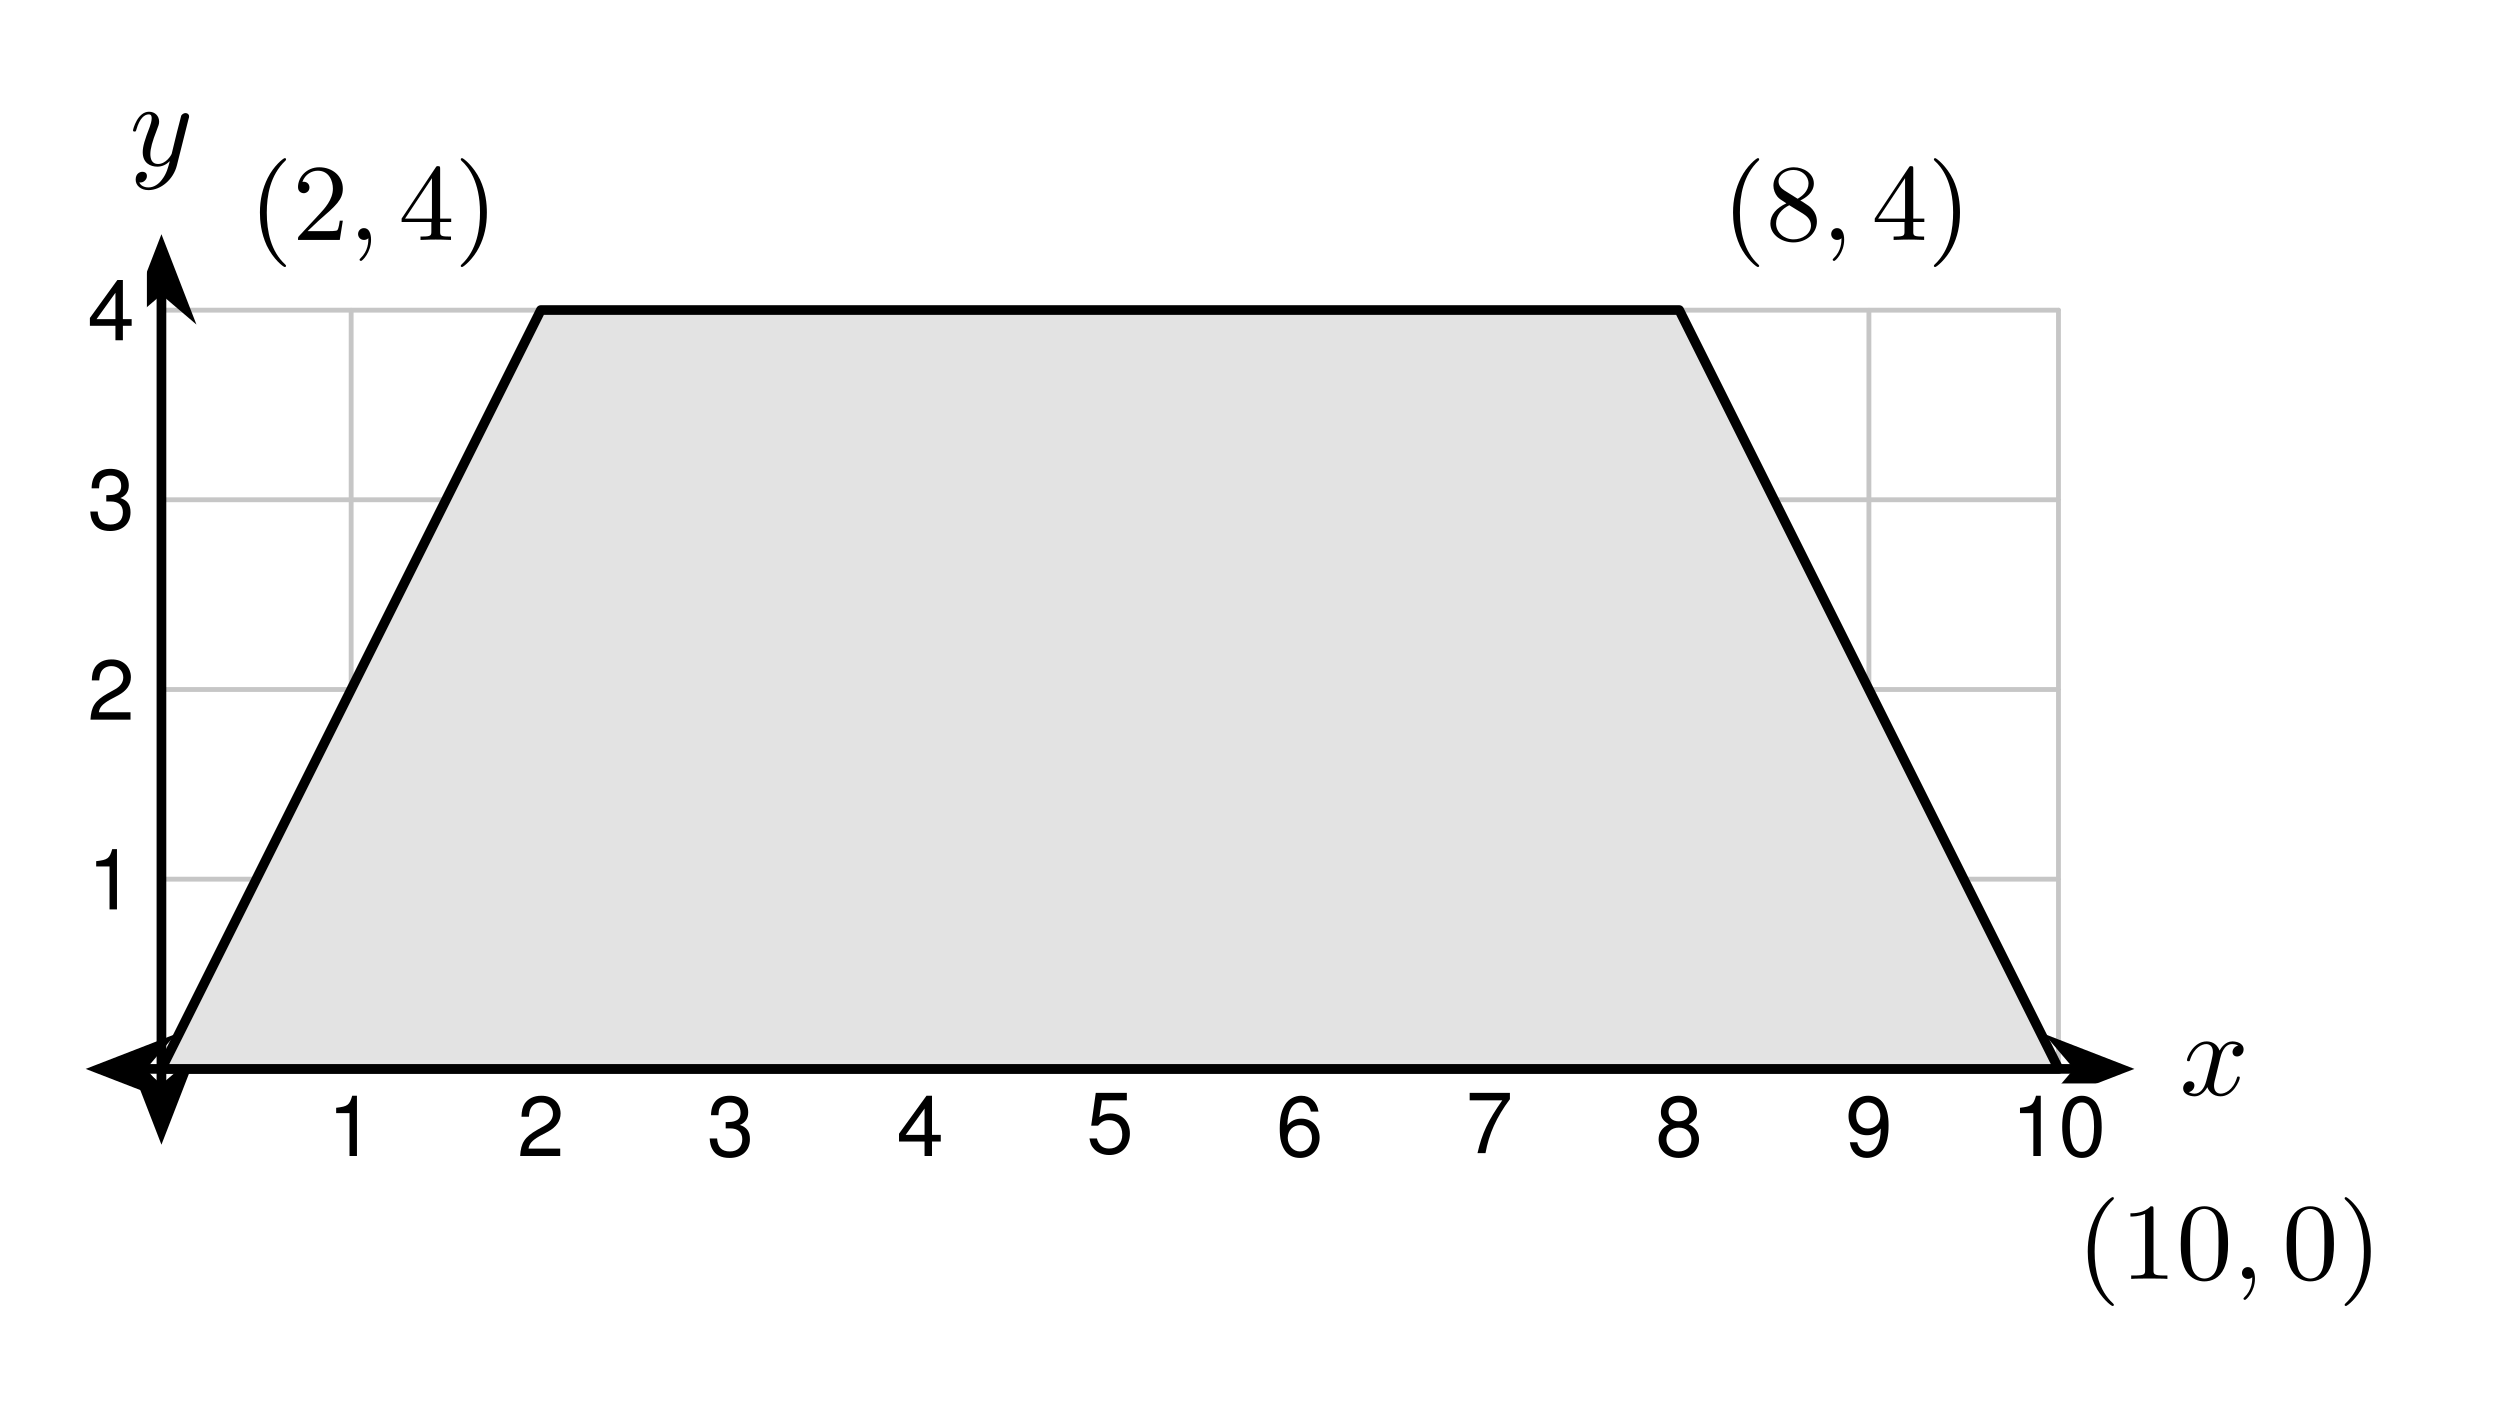
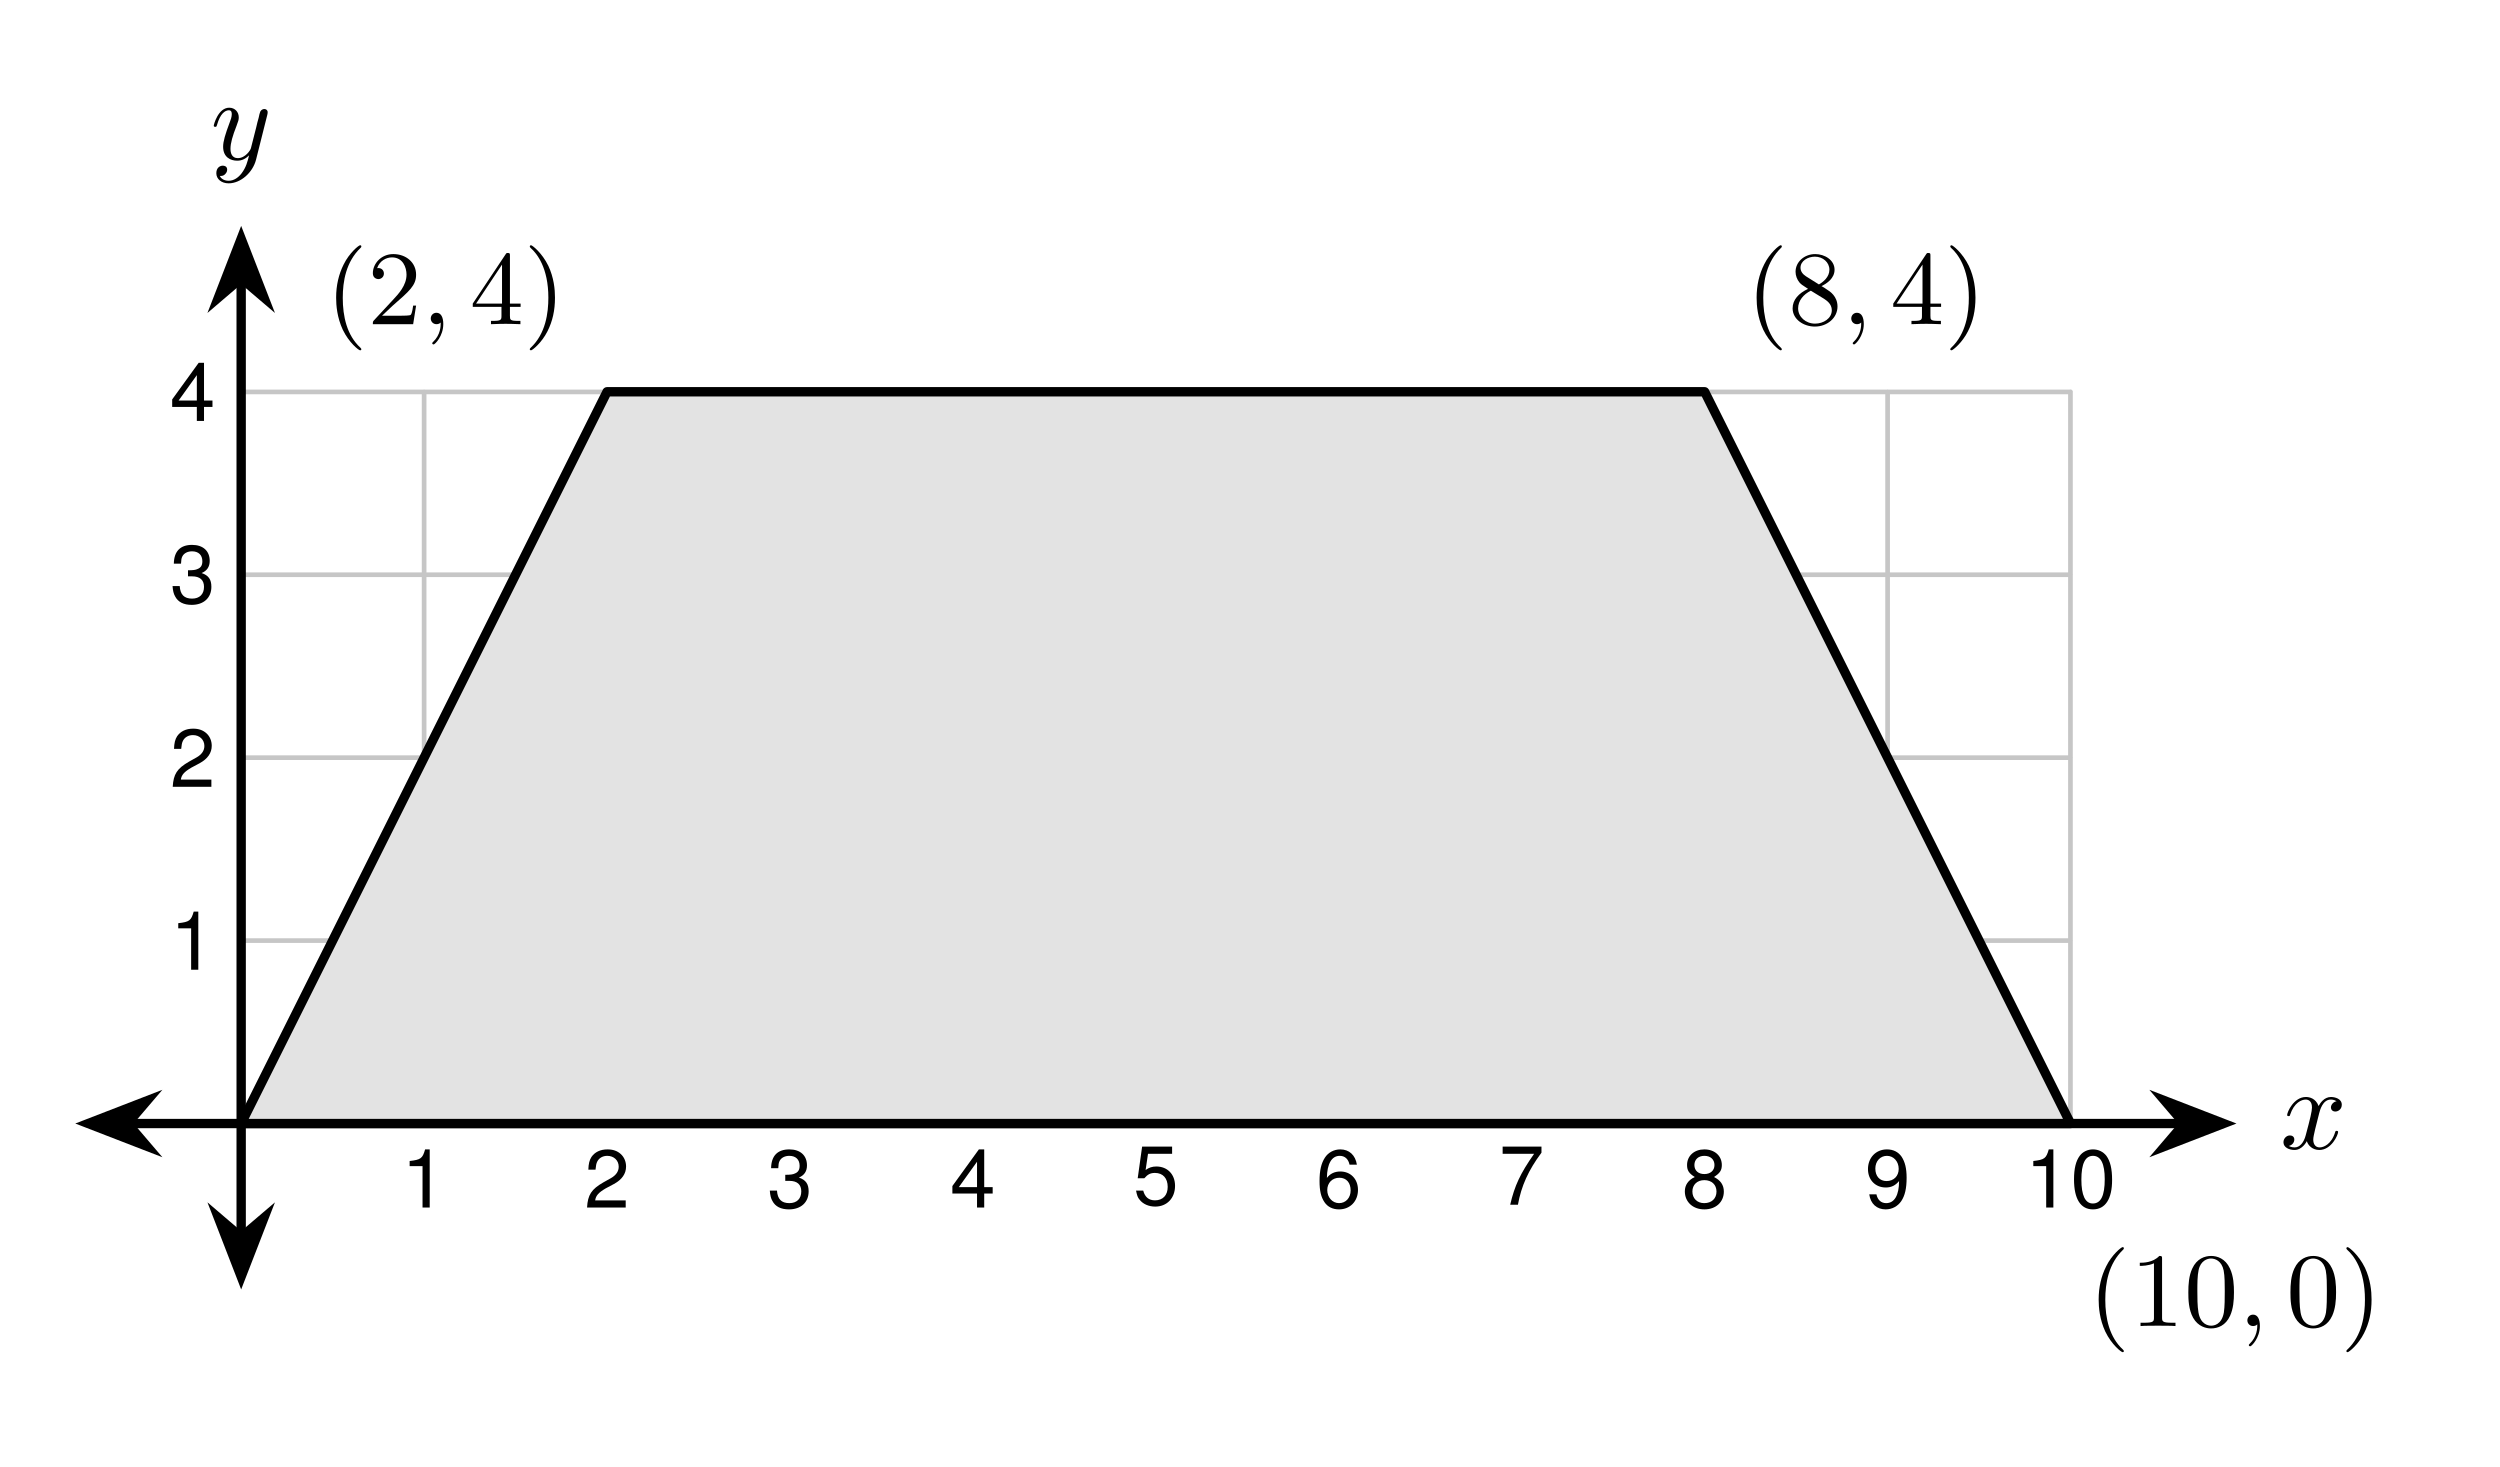
- <svg xmlns="http://www.w3.org/2000/svg" xmlns:xlink="http://www.w3.org/1999/xlink" width="204.822" height="116.642" viewBox="0 0 204.822 116.642">
+ <svg xmlns="http://www.w3.org/2000/svg" xmlns:xlink="http://www.w3.org/1999/xlink" width="212.302" height="124.553" viewBox="0 0 212.302 124.553">
  <defs>
    <g>
      <g id="glyph-0-0">
-         <path d="M 3.312 -3 C 3.375 -3.266 3.609 -4.172 4.297 -4.172 C 4.359 -4.172 4.594 -4.172 4.797 -4.047 C 4.516 -4 4.328 -3.75 4.328 -3.516 C 4.328 -3.344 4.438 -3.156 4.703 -3.156 C 4.922 -3.156 5.234 -3.344 5.234 -3.734 C 5.234 -4.25 4.656 -4.391 4.312 -4.391 C 3.734 -4.391 3.391 -3.859 3.266 -3.641 C 3.016 -4.297 2.484 -4.391 2.203 -4.391 C 1.156 -4.391 0.594 -3.109 0.594 -2.859 C 0.594 -2.766 0.703 -2.766 0.719 -2.766 C 0.797 -2.766 0.828 -2.781 0.844 -2.875 C 1.188 -3.922 1.844 -4.172 2.172 -4.172 C 2.359 -4.172 2.719 -4.078 2.719 -3.516 C 2.719 -3.203 2.547 -2.531 2.172 -1.141 C 2.016 -0.531 1.672 -0.109 1.234 -0.109 C 1.172 -0.109 0.938 -0.109 0.734 -0.234 C 0.984 -0.281 1.203 -0.5 1.203 -0.781 C 1.203 -1.047 0.984 -1.125 0.828 -1.125 C 0.531 -1.125 0.281 -0.859 0.281 -0.547 C 0.281 -0.094 0.781 0.109 1.219 0.109 C 1.875 0.109 2.234 -0.594 2.266 -0.641 C 2.391 -0.281 2.75 0.109 3.344 0.109 C 4.359 0.109 4.922 -1.172 4.922 -1.422 C 4.922 -1.516 4.844 -1.516 4.812 -1.516 C 4.719 -1.516 4.703 -1.484 4.688 -1.406 C 4.359 -0.344 3.672 -0.109 3.359 -0.109 C 2.969 -0.109 2.812 -0.422 2.812 -0.766 C 2.812 -0.984 2.875 -1.203 2.984 -1.641 Z M 3.312 -3 " />
+         <path d="M 3.312 -3 C 3.375 -3.25 3.609 -4.172 4.297 -4.172 C 4.344 -4.172 4.578 -4.172 4.797 -4.031 C 4.516 -3.984 4.312 -3.734 4.312 -3.5 C 4.312 -3.344 4.422 -3.156 4.688 -3.156 C 4.906 -3.156 5.234 -3.328 5.234 -3.734 C 5.234 -4.25 4.641 -4.391 4.312 -4.391 C 3.734 -4.391 3.391 -3.859 3.266 -3.625 C 3.016 -4.281 2.484 -4.391 2.188 -4.391 C 1.156 -4.391 0.594 -3.109 0.594 -2.859 C 0.594 -2.766 0.688 -2.766 0.719 -2.766 C 0.797 -2.766 0.828 -2.781 0.844 -2.875 C 1.188 -3.922 1.828 -4.172 2.172 -4.172 C 2.359 -4.172 2.703 -4.078 2.703 -3.5 C 2.703 -3.188 2.547 -2.531 2.172 -1.141 C 2.016 -0.531 1.672 -0.109 1.234 -0.109 C 1.172 -0.109 0.938 -0.109 0.734 -0.234 C 0.984 -0.281 1.203 -0.5 1.203 -0.781 C 1.203 -1.047 0.984 -1.125 0.828 -1.125 C 0.531 -1.125 0.281 -0.859 0.281 -0.547 C 0.281 -0.094 0.781 0.109 1.219 0.109 C 1.875 0.109 2.234 -0.578 2.266 -0.641 C 2.375 -0.281 2.734 0.109 3.328 0.109 C 4.359 0.109 4.922 -1.172 4.922 -1.422 C 4.922 -1.516 4.828 -1.516 4.797 -1.516 C 4.719 -1.516 4.688 -1.484 4.672 -1.406 C 4.344 -0.344 3.672 -0.109 3.359 -0.109 C 2.969 -0.109 2.812 -0.422 2.812 -0.766 C 2.812 -0.984 2.875 -1.203 2.969 -1.641 Z M 3.312 -3 " />
      </g>
      <g id="glyph-0-1">
-         <path d="M 4.828 -3.781 C 4.875 -3.922 4.875 -3.938 4.875 -4.016 C 4.875 -4.188 4.734 -4.281 4.578 -4.281 C 4.484 -4.281 4.328 -4.219 4.234 -4.078 C 4.219 -4.031 4.141 -3.719 4.094 -3.531 C 4.031 -3.281 3.953 -3.016 3.891 -2.75 L 3.453 -0.953 C 3.406 -0.812 2.984 -0.109 2.328 -0.109 C 1.812 -0.109 1.703 -0.547 1.703 -0.922 C 1.703 -1.375 1.875 -1.984 2.219 -2.859 C 2.375 -3.266 2.422 -3.375 2.422 -3.578 C 2.422 -4.031 2.094 -4.391 1.594 -4.391 C 0.656 -4.391 0.281 -2.953 0.281 -2.859 C 0.281 -2.766 0.391 -2.766 0.406 -2.766 C 0.5 -2.766 0.516 -2.781 0.562 -2.938 C 0.828 -3.875 1.234 -4.172 1.562 -4.172 C 1.656 -4.172 1.812 -4.172 1.812 -3.859 C 1.812 -3.609 1.719 -3.344 1.656 -3.156 C 1.25 -2.109 1.078 -1.547 1.078 -1.078 C 1.078 -0.188 1.703 0.109 2.281 0.109 C 2.672 0.109 3.016 -0.062 3.297 -0.344 C 3.156 0.172 3.047 0.672 2.641 1.188 C 2.391 1.531 2 1.812 1.547 1.812 C 1.406 1.812 0.969 1.781 0.797 1.406 C 0.953 1.406 1.078 1.406 1.219 1.281 C 1.328 1.188 1.422 1.062 1.422 0.875 C 1.422 0.562 1.156 0.531 1.047 0.531 C 0.828 0.531 0.5 0.688 0.5 1.172 C 0.5 1.672 0.938 2.031 1.547 2.031 C 2.578 2.031 3.594 1.141 3.875 0.016 Z M 4.828 -3.781 " />
+         <path d="M 4.828 -3.781 C 4.859 -3.922 4.859 -3.938 4.859 -4.016 C 4.859 -4.188 4.719 -4.281 4.578 -4.281 C 4.469 -4.281 4.312 -4.219 4.234 -4.062 C 4.203 -4.016 4.125 -3.703 4.094 -3.531 C 4.016 -3.281 3.953 -3 3.891 -2.734 L 3.438 -0.953 C 3.406 -0.797 2.969 -0.109 2.328 -0.109 C 1.812 -0.109 1.703 -0.547 1.703 -0.906 C 1.703 -1.375 1.875 -1.984 2.219 -2.859 C 2.375 -3.266 2.406 -3.375 2.406 -3.578 C 2.406 -4.016 2.094 -4.391 1.594 -4.391 C 0.656 -4.391 0.281 -2.953 0.281 -2.859 C 0.281 -2.766 0.391 -2.766 0.406 -2.766 C 0.5 -2.766 0.516 -2.781 0.562 -2.938 C 0.828 -3.875 1.234 -4.172 1.562 -4.172 C 1.641 -4.172 1.812 -4.172 1.812 -3.844 C 1.812 -3.609 1.719 -3.344 1.641 -3.156 C 1.25 -2.109 1.078 -1.531 1.078 -1.078 C 1.078 -0.188 1.703 0.109 2.281 0.109 C 2.672 0.109 3 -0.062 3.281 -0.344 C 3.156 0.172 3.031 0.672 2.641 1.188 C 2.375 1.531 2 1.812 1.547 1.812 C 1.406 1.812 0.969 1.781 0.797 1.406 C 0.953 1.406 1.078 1.406 1.219 1.281 C 1.312 1.188 1.422 1.062 1.422 0.875 C 1.422 0.562 1.156 0.531 1.047 0.531 C 0.828 0.531 0.5 0.688 0.5 1.172 C 0.5 1.672 0.938 2.031 1.547 2.031 C 2.562 2.031 3.594 1.125 3.875 0.016 Z M 4.828 -3.781 " />
      </g>
      <g id="glyph-1-0">
        <path d="M 1.797 -3.516 L 1.797 0 L 2.406 0 L 2.406 -4.938 L 2.016 -4.938 C 1.797 -4.172 1.656 -4.062 0.703 -3.953 L 0.703 -3.516 Z M 1.797 -3.516 " />
      </g>
      <g id="glyph-1-1">
        <path d="M 3.516 -0.609 L 0.922 -0.609 C 0.984 -1.016 1.203 -1.266 1.812 -1.625 L 2.516 -2 C 3.203 -2.375 3.547 -2.875 3.547 -3.484 C 3.547 -3.891 3.391 -4.281 3.094 -4.547 C 2.797 -4.812 2.438 -4.938 1.969 -4.938 C 1.344 -4.938 0.891 -4.703 0.609 -4.297 C 0.438 -4.031 0.359 -3.719 0.344 -3.219 L 0.953 -3.219 C 0.984 -3.547 1.016 -3.75 1.109 -3.922 C 1.266 -4.219 1.578 -4.391 1.953 -4.391 C 2.516 -4.391 2.922 -4 2.922 -3.469 C 2.922 -3.078 2.703 -2.75 2.266 -2.5 L 1.625 -2.141 C 0.594 -1.547 0.297 -1.078 0.234 0 L 3.516 0 Z M 3.516 -0.609 " />
      </g>
      <g id="glyph-1-2">
        <path d="M 1.531 -2.266 L 1.875 -2.266 C 2.547 -2.266 2.891 -1.953 2.891 -1.375 C 2.891 -0.75 2.516 -0.375 1.875 -0.375 C 1.203 -0.375 0.875 -0.719 0.828 -1.438 L 0.219 -1.438 C 0.25 -1.031 0.312 -0.781 0.438 -0.562 C 0.688 -0.078 1.172 0.156 1.844 0.156 C 2.859 0.156 3.516 -0.438 3.516 -1.375 C 3.516 -2 3.281 -2.344 2.688 -2.547 C 3.141 -2.734 3.375 -3.078 3.375 -3.578 C 3.375 -4.422 2.812 -4.938 1.875 -4.938 C 0.875 -4.938 0.344 -4.391 0.328 -3.344 L 0.938 -3.344 C 0.953 -3.641 0.969 -3.797 1.047 -3.953 C 1.188 -4.234 1.5 -4.391 1.875 -4.391 C 2.422 -4.391 2.75 -4.078 2.75 -3.547 C 2.75 -3.203 2.625 -3 2.344 -2.891 C 2.188 -2.812 1.969 -2.781 1.531 -2.781 Z M 1.531 -2.266 " />
      </g>
      <g id="glyph-1-3">
        <path d="M 2.281 -1.188 L 2.281 0 L 2.891 0 L 2.891 -1.188 L 3.609 -1.188 L 3.609 -1.734 L 2.891 -1.734 L 2.891 -4.938 L 2.438 -4.938 L 0.188 -1.828 L 0.188 -1.188 Z M 2.281 -1.734 L 0.734 -1.734 L 2.281 -3.891 Z M 2.281 -1.734 " />
      </g>
      <g id="glyph-1-4">
        <path d="M 3.312 -4.938 L 0.766 -4.938 L 0.391 -2.25 L 0.953 -2.25 C 1.25 -2.594 1.484 -2.703 1.859 -2.703 C 2.531 -2.703 2.938 -2.25 2.938 -1.516 C 2.938 -0.812 2.531 -0.375 1.859 -0.375 C 1.328 -0.375 1 -0.656 0.859 -1.203 L 0.25 -1.203 C 0.328 -0.812 0.391 -0.609 0.547 -0.438 C 0.828 -0.062 1.328 0.156 1.875 0.156 C 2.875 0.156 3.562 -0.562 3.562 -1.609 C 3.562 -2.578 2.922 -3.25 1.969 -3.25 C 1.625 -3.25 1.344 -3.156 1.062 -2.953 L 1.266 -4.328 L 3.312 -4.328 Z M 3.312 -4.938 " />
      </g>
      <g id="glyph-1-5">
        <path d="M 3.469 -3.641 C 3.344 -4.453 2.812 -4.938 2.062 -4.938 C 1.516 -4.938 1.031 -4.672 0.75 -4.234 C 0.438 -3.75 0.297 -3.141 0.297 -2.25 C 0.297 -1.422 0.422 -0.891 0.719 -0.453 C 0.984 -0.062 1.406 0.156 1.953 0.156 C 2.891 0.156 3.562 -0.531 3.562 -1.5 C 3.562 -2.422 2.938 -3.062 2.062 -3.062 C 1.578 -3.062 1.188 -2.875 0.922 -2.516 C 0.938 -3.719 1.328 -4.391 2.016 -4.391 C 2.453 -4.391 2.75 -4.109 2.844 -3.641 Z M 1.984 -2.531 C 2.578 -2.531 2.938 -2.109 2.938 -1.453 C 2.938 -0.828 2.531 -0.375 1.953 -0.375 C 1.391 -0.375 0.953 -0.859 0.953 -1.484 C 0.953 -2.094 1.375 -2.531 1.984 -2.531 Z M 1.984 -2.531 " />
      </g>
      <g id="glyph-1-6">
        <path d="M 3.609 -4.938 L 0.312 -4.938 L 0.312 -4.328 L 2.984 -4.328 C 1.812 -2.656 1.328 -1.625 0.953 0 L 1.609 0 C 1.891 -1.578 2.5 -2.938 3.609 -4.422 Z M 3.609 -4.938 " />
      </g>
      <g id="glyph-1-7">
        <path d="M 2.719 -2.594 C 3.219 -2.906 3.391 -3.156 3.391 -3.609 C 3.391 -4.391 2.781 -4.938 1.906 -4.938 C 1.047 -4.938 0.438 -4.391 0.438 -3.609 C 0.438 -3.156 0.594 -2.906 1.094 -2.594 C 0.531 -2.328 0.25 -1.906 0.25 -1.375 C 0.25 -0.469 0.938 0.156 1.906 0.156 C 2.891 0.156 3.562 -0.469 3.562 -1.359 C 3.562 -1.906 3.281 -2.328 2.719 -2.594 Z M 1.906 -4.391 C 2.438 -4.391 2.766 -4.078 2.766 -3.609 C 2.766 -3.141 2.422 -2.844 1.906 -2.844 C 1.391 -2.844 1.062 -3.141 1.062 -3.609 C 1.062 -4.078 1.391 -4.391 1.906 -4.391 Z M 1.906 -2.328 C 2.531 -2.328 2.938 -1.938 2.938 -1.359 C 2.938 -0.766 2.531 -0.375 1.891 -0.375 C 1.297 -0.375 0.891 -0.781 0.891 -1.359 C 0.891 -1.938 1.297 -2.328 1.906 -2.328 Z M 1.906 -2.328 " />
      </g>
      <g id="glyph-1-8">
        <path d="M 0.375 -1.125 C 0.484 -0.312 1.016 0.156 1.766 0.156 C 2.312 0.156 2.797 -0.109 3.094 -0.547 C 3.406 -1.016 3.547 -1.625 3.547 -2.531 C 3.547 -3.344 3.406 -3.875 3.125 -4.312 C 2.844 -4.719 2.422 -4.938 1.875 -4.938 C 0.938 -4.938 0.266 -4.234 0.266 -3.266 C 0.266 -2.344 0.891 -1.703 1.781 -1.703 C 2.25 -1.703 2.594 -1.875 2.906 -2.25 C 2.906 -1.047 2.516 -0.375 1.812 -0.375 C 1.375 -0.375 1.078 -0.656 0.984 -1.125 Z M 1.875 -4.391 C 2.438 -4.391 2.875 -3.922 2.875 -3.281 C 2.875 -2.672 2.453 -2.25 1.844 -2.25 C 1.266 -2.25 0.891 -2.656 0.891 -3.312 C 0.891 -3.938 1.312 -4.391 1.875 -4.391 Z M 1.875 -4.391 " />
      </g>
      <g id="glyph-1-9">
        <path d="M 1.906 -4.938 C 1.453 -4.938 1.031 -4.734 0.781 -4.391 C 0.453 -3.953 0.297 -3.297 0.297 -2.391 C 0.297 -0.719 0.859 0.156 1.906 0.156 C 2.953 0.156 3.531 -0.719 3.531 -2.344 C 3.531 -3.297 3.375 -3.938 3.047 -4.391 C 2.781 -4.734 2.375 -4.938 1.906 -4.938 Z M 1.906 -4.391 C 2.578 -4.391 2.906 -3.719 2.906 -2.406 C 2.906 -1 2.578 -0.344 1.891 -0.344 C 1.25 -0.344 0.922 -1.031 0.922 -2.375 C 0.922 -3.734 1.25 -4.391 1.906 -4.391 Z M 1.906 -4.391 " />
      </g>
      <g id="glyph-2-0">
        <path d="M 3.047 2.125 C 3.047 2.078 3.016 2.062 2.969 2 C 1.812 0.938 1.469 -0.672 1.469 -2.234 C 1.469 -3.625 1.734 -5.297 3 -6.5 C 3.031 -6.531 3.047 -6.562 3.047 -6.609 C 3.047 -6.672 3 -6.703 2.938 -6.703 C 2.828 -6.703 2.031 -6.062 1.547 -5.078 C 1.125 -4.234 0.906 -3.312 0.906 -2.25 C 0.906 -1.594 0.984 -0.578 1.469 0.469 C 2 1.578 2.828 2.219 2.938 2.219 C 3 2.219 3.047 2.188 3.047 2.125 Z M 3.047 2.125 " />
      </g>
      <g id="glyph-2-1">
        <path d="M 4.125 -1.578 L 3.875 -1.578 C 3.859 -1.469 3.797 -0.938 3.672 -0.797 C 3.625 -0.719 3 -0.719 2.828 -0.719 L 1.234 -0.719 L 2.125 -1.562 C 3.578 -2.828 4.125 -3.297 4.125 -4.203 C 4.125 -5.234 3.281 -5.953 2.188 -5.953 C 1.156 -5.953 0.453 -5.141 0.453 -4.328 C 0.453 -3.875 0.844 -3.828 0.922 -3.828 C 1.125 -3.828 1.391 -3.984 1.391 -4.297 C 1.391 -4.562 1.203 -4.766 0.922 -4.766 C 0.875 -4.766 0.844 -4.766 0.812 -4.75 C 1.031 -5.391 1.594 -5.672 2.078 -5.672 C 3 -5.672 3.312 -4.828 3.312 -4.203 C 3.312 -3.297 2.625 -2.562 2.188 -2.094 L 0.547 -0.328 C 0.453 -0.219 0.453 -0.203 0.453 0 L 3.875 0 Z M 4.125 -1.578 " />
      </g>
      <g id="glyph-2-2">
        <path d="M 0.266 -1.75 L 0.266 -1.469 L 2.703 -1.469 L 2.703 -0.703 C 2.703 -0.375 2.672 -0.281 2 -0.281 L 1.812 -0.281 L 1.812 0 C 2.375 -0.031 3 -0.031 3.062 -0.031 C 3.094 -0.031 3.75 -0.031 4.312 0 L 4.312 -0.281 L 4.109 -0.281 C 3.438 -0.281 3.422 -0.375 3.422 -0.703 L 3.422 -1.469 L 4.328 -1.469 L 4.328 -1.75 L 3.422 -1.75 L 3.422 -5.812 C 3.422 -5.984 3.422 -6.047 3.25 -6.047 C 3.141 -6.047 3.125 -6.047 3.047 -5.922 Z M 0.547 -1.75 L 2.75 -5.062 L 2.75 -1.75 Z M 0.547 -1.75 " />
      </g>
      <g id="glyph-2-3">
        <path d="M 2.656 -2.25 C 2.656 -2.969 2.562 -3.953 2.094 -4.953 C 1.562 -6.047 0.734 -6.703 0.625 -6.703 C 0.531 -6.703 0.516 -6.625 0.516 -6.609 C 0.516 -6.562 0.531 -6.531 0.594 -6.469 C 1.125 -6 2.094 -4.797 2.094 -2.25 C 2.094 -0.969 1.875 0.812 0.578 2.016 C 0.547 2.047 0.516 2.078 0.516 2.125 C 0.516 2.156 0.531 2.219 0.625 2.219 C 0.734 2.219 1.531 1.578 2.016 0.609 C 2.453 -0.25 2.656 -1.172 2.656 -2.25 Z M 2.656 -2.25 " />
      </g>
      <g id="glyph-2-4">
        <path d="M 1.531 -4.062 C 1.266 -4.234 1.062 -4.469 1.062 -4.797 C 1.062 -5.375 1.688 -5.734 2.281 -5.734 C 2.969 -5.734 3.516 -5.25 3.516 -4.625 C 3.516 -4 2.984 -3.578 2.625 -3.375 Z M 2.844 -3.234 C 3.297 -3.453 3.953 -3.891 3.953 -4.625 C 3.953 -5.453 3.109 -5.953 2.312 -5.953 C 1.375 -5.953 0.641 -5.281 0.641 -4.453 C 0.641 -4.125 0.766 -3.797 0.969 -3.547 C 1.125 -3.375 1.188 -3.328 1.703 -3 C 0.906 -2.625 0.391 -2.078 0.391 -1.344 C 0.391 -0.406 1.328 0.203 2.281 0.203 C 3.328 0.203 4.203 -0.531 4.203 -1.5 C 4.203 -2.375 3.547 -2.797 3.312 -2.938 C 3.219 -3.016 2.953 -3.172 2.844 -3.234 Z M 1.938 -2.844 L 3.062 -2.156 C 3.266 -2.016 3.719 -1.734 3.719 -1.188 C 3.719 -0.484 3 -0.047 2.297 -0.047 C 1.516 -0.047 0.859 -0.609 0.859 -1.344 C 0.859 -2 1.312 -2.531 1.938 -2.844 Z M 1.938 -2.844 " />
      </g>
      <g id="glyph-2-5">
        <path d="M 2.719 -5.719 C 2.719 -5.938 2.703 -5.953 2.484 -5.953 C 1.938 -5.375 1.109 -5.375 0.828 -5.375 L 0.828 -5.109 C 1 -5.109 1.547 -5.109 2.031 -5.328 L 2.031 -0.719 C 2.031 -0.391 2 -0.281 1.172 -0.281 L 0.891 -0.281 L 0.891 0 C 1.203 -0.031 2 -0.031 2.375 -0.031 C 2.734 -0.031 3.547 -0.031 3.859 0 L 3.859 -0.281 L 3.578 -0.281 C 2.75 -0.281 2.719 -0.391 2.719 -0.719 Z M 2.719 -5.719 " />
      </g>
      <g id="glyph-2-6">
        <path d="M 4.234 -2.859 C 4.234 -3.453 4.203 -4.234 3.891 -4.891 C 3.5 -5.734 2.812 -5.953 2.297 -5.953 C 1.766 -5.953 1.078 -5.734 0.688 -4.875 C 0.406 -4.266 0.359 -3.547 0.359 -2.859 C 0.359 -2.281 0.375 -1.406 0.766 -0.703 C 1.188 0.047 1.875 0.203 2.281 0.203 C 2.875 0.203 3.531 -0.047 3.906 -0.875 C 4.172 -1.469 4.234 -2.141 4.234 -2.859 Z M 2.297 -0.031 C 2.031 -0.031 1.391 -0.156 1.219 -1.156 C 1.125 -1.688 1.125 -2.453 1.125 -2.969 C 1.125 -3.578 1.125 -4.281 1.234 -4.766 C 1.406 -5.562 1.984 -5.734 2.281 -5.734 C 2.625 -5.734 3.188 -5.547 3.359 -4.719 C 3.453 -4.234 3.453 -3.531 3.453 -2.969 C 3.453 -2.406 3.453 -1.656 3.375 -1.141 C 3.188 -0.109 2.516 -0.031 2.297 -0.031 Z M 2.297 -0.031 " />
      </g>
      <g id="glyph-3-0">
        <path d="M 1.625 -0.141 C 1.625 0.156 1.625 0.891 0.969 1.516 C 0.906 1.578 0.906 1.578 0.906 1.625 C 0.906 1.688 0.969 1.719 1.031 1.719 C 1.125 1.719 1.844 1.031 1.844 -0.016 C 1.844 -0.578 1.656 -0.969 1.266 -0.969 C 0.969 -0.969 0.781 -0.734 0.781 -0.484 C 0.781 -0.234 0.969 0 1.266 0 C 1.406 0 1.531 -0.047 1.625 -0.141 Z M 1.625 -0.141 " />
      </g>
    </g>
    <clipPath id="clip-0">
-       <path clip-rule="nonzero" d="M 0.227 74 L 25 74 L 25 101 L 0.227 101 Z M 0.227 74 " />
-     </clipPath>
-     <clipPath id="clip-1">
-       <path clip-rule="nonzero" d="M 0.227 76 L 27 76 L 27 104 L 0.227 104 Z M 0.227 76 " />
-     </clipPath>
-     <clipPath id="clip-2">
-       <path clip-rule="nonzero" d="M 0.227 9 L 27 9 L 27 37 L 0.227 37 Z M 0.227 9 " />
+       <path clip-rule="nonzero" d="M 0.031 82 L 24 82 L 24 109 L 0.031 109 Z M 0.031 82 " />
    </clipPath>
  </defs>
-   <path fill="none" stroke-width="0.399" stroke-linecap="round" stroke-linejoin="round" stroke="rgb(77.499%, 77.499%, 77.499%)" stroke-opacity="1" stroke-miterlimit="10" d="M -0.001 -0.001 L 155.909 -0.001 M -0.001 15.59 L 155.909 15.59 M -0.001 31.18 L 155.909 31.18 M -0.001 46.771 L 155.909 46.771 M -0.001 62.354 L 155.909 62.354 M -0.001 -0.001 L -0.001 62.362 M 15.59 -0.001 L 15.59 62.362 M 31.18 -0.001 L 31.18 62.362 M 46.771 -0.001 L 46.771 62.362 M 62.362 -0.001 L 62.362 62.362 M 77.952 -0.001 L 77.952 62.362 M 93.547 -0.001 L 93.547 62.362 M 109.137 -0.001 L 109.137 62.362 M 124.728 -0.001 L 124.728 62.362 M 140.319 -0.001 L 140.319 62.362 M 155.898 -0.001 L 155.898 62.362 " transform="matrix(0.99694, 0, 0, -0.99694, 13.22772, 87.57322)" />
-   <path fill="none" stroke-width="0.797" stroke-linecap="round" stroke-linejoin="round" stroke="rgb(0%, 0%, 0%)" stroke-opacity="1" stroke-miterlimit="10" d="M -1.584 -0.001 L 157.492 -0.001 " transform="matrix(0.99694, 0, 0, -0.99694, 13.22772, 87.57322)" />
-   <path fill-rule="nonzero" fill="rgb(0%, 0%, 0%)" fill-opacity="1" d="M 8.117 87.574 L 13.094 89.5 L 11.449 87.574 L 13.094 85.645 Z M 8.117 87.574 " />
+   <path fill="none" stroke-width="0.399" stroke-linecap="round" stroke-linejoin="round" stroke="rgb(77.499%, 77.499%, 77.499%)" stroke-opacity="1" stroke-miterlimit="10" d="M -0.001 0 L 155.908 0 M -0.001 15.591 L 155.908 15.591 M -0.001 31.182 L 155.908 31.182 M -0.001 46.773 L 155.908 46.773 M -0.001 62.352 L 155.908 62.352 M -0.001 0 L -0.001 62.364 M 15.59 0 L 15.59 62.364 M 31.181 0 L 31.181 62.364 M 46.772 0 L 46.772 62.364 M 62.363 0 L 62.363 62.364 M 77.954 0 L 77.954 62.364 M 93.544 0 L 93.544 62.364 M 109.135 0 L 109.135 62.364 M 124.726 0 L 124.726 62.364 M 140.317 0 L 140.317 62.364 M 155.9 0 L 155.9 62.364 " transform="matrix(0.996424, 0, 0, -0.996424, 20.48145, 95.41059)" />
+   <path fill="none" stroke-width="0.797" stroke-linecap="round" stroke-linejoin="round" stroke="rgb(0%, 0%, 0%)" stroke-opacity="1" stroke-miterlimit="10" d="M -9.496 0 L 165.403 0 " transform="matrix(0.996424, 0, 0, -0.996424, 20.48145, 95.41059)" />
+   <path fill-rule="nonzero" fill="rgb(0%, 0%, 0%)" fill-opacity="1" d="M 7.492 95.41 L 12.469 97.336 L 10.824 95.41 L 12.469 93.484 Z M 7.492 95.41 " />
  <g clip-path="url(#clip-0)">
-     <path fill="none" stroke-width="0.797" stroke-linecap="round" stroke-linejoin="miter" stroke="rgb(0%, 0%, 0%)" stroke-opacity="1" stroke-miterlimit="10" d="M 6.26 0.001 L 1.268 1.933 L 2.918 0.001 L 1.268 -1.935 Z M 6.26 0.001 " transform="matrix(-0.99694, 0, 0, 0.99694, 14.35819, 87.57322)" />
+     <path fill="none" stroke-width="0.797" stroke-linecap="round" stroke-linejoin="miter" stroke="rgb(0%, 0%, 0%)" stroke-opacity="1" stroke-miterlimit="10" d="M 6.259 -0 L 1.265 1.932 L 2.915 -0 L 1.265 -1.933 Z M 6.259 -0 " transform="matrix(-0.996424, 0, 0, 0.996424, 13.72885, 95.41059)" />
  </g>
-   <path fill-rule="nonzero" fill="rgb(0%, 0%, 0%)" fill-opacity="1" stroke-width="0.797" stroke-linecap="round" stroke-linejoin="miter" stroke="rgb(0%, 0%, 0%)" stroke-opacity="1" stroke-miterlimit="10" d="M 6.26 -0.001 L 1.268 1.935 L 2.918 -0.001 L 1.268 -1.933 Z M 6.26 -0.001 " transform="matrix(0.99694, 0, 0, -0.99694, 167.5285, 87.57322)" />
+   <path fill-rule="nonzero" fill="rgb(0%, 0%, 0%)" fill-opacity="1" stroke-width="0.797" stroke-linecap="round" stroke-linejoin="miter" stroke="rgb(0%, 0%, 0%)" stroke-opacity="1" stroke-miterlimit="10" d="M 6.262 0 L 1.267 1.933 L 2.918 0 L 1.267 -1.932 Z M 6.262 0 " transform="matrix(0.996424, 0, 0, -0.996424, 182.5848, 95.41059)" />
  <g fill="rgb(0%, 0%, 0%)" fill-opacity="1">
-     <use xlink:href="#glyph-0-0" x="178.581" y="89.712" />
+     <use xlink:href="#glyph-0-0" x="193.632" y="97.548" />
  </g>
-   <path fill="none" stroke-width="0.797" stroke-linecap="round" stroke-linejoin="round" stroke="rgb(0%, 0%, 0%)" stroke-opacity="1" stroke-miterlimit="10" d="M -0.001 -1.584 L -0.001 63.949 " transform="matrix(0.99694, 0, 0, -0.99694, 13.22772, 87.57322)" />
-   <path fill-rule="nonzero" fill="rgb(0%, 0%, 0%)" fill-opacity="1" d="M 13.227 92.684 L 15.156 87.707 L 13.227 89.352 L 11.301 87.707 Z M 13.227 92.684 " />
-   <g clip-path="url(#clip-1)">
-     <path fill="none" stroke-width="0.797" stroke-linecap="round" stroke-linejoin="miter" stroke="rgb(0%, 0%, 0%)" stroke-opacity="1" stroke-miterlimit="10" d="M 6.26 -0.001 L 1.268 1.934 L 2.918 -0.001 L 1.268 -1.933 Z M 6.26 -0.001 " transform="matrix(0, 0.99694, 0.99694, 0, 13.22772, 86.44275)" />
+   <path fill="none" stroke-width="0.797" stroke-linecap="round" stroke-linejoin="round" stroke="rgb(0%, 0%, 0%)" stroke-opacity="1" stroke-miterlimit="10" d="M -0.001 -9.494 L -0.001 71.859 " transform="matrix(0.996424, 0, 0, -0.996424, 20.48145, 95.41059)" />
+   <path fill-rule="nonzero" fill="rgb(0%, 0%, 0%)" fill-opacity="1" stroke-width="0.797" stroke-linecap="round" stroke-linejoin="miter" stroke="rgb(0%, 0%, 0%)" stroke-opacity="1" stroke-miterlimit="10" d="M 6.262 -0.001 L 1.267 1.936 L 2.918 -0.001 L 1.267 -1.934 Z M 6.262 -0.001 " transform="matrix(0, 0.996424, 0.996424, 0, 20.48145, 102.1632)" />
+   <path fill-rule="nonzero" fill="rgb(0%, 0%, 0%)" fill-opacity="1" stroke-width="0.797" stroke-linecap="round" stroke-linejoin="miter" stroke="rgb(0%, 0%, 0%)" stroke-opacity="1" stroke-miterlimit="10" d="M 6.259 0.001 L 1.268 1.934 L 2.919 0.001 L 1.268 -1.936 Z M 6.259 0.001 " transform="matrix(0, -0.996424, -0.996424, 0, 20.48145, 26.51768)" />
+   <g fill="rgb(0%, 0%, 0%)" fill-opacity="1">
+     <use xlink:href="#glyph-0-1" x="17.87" y="13.538" />
  </g>
-   <path fill-rule="nonzero" fill="rgb(0%, 0%, 0%)" fill-opacity="1" d="M 13.227 20.289 L 11.301 25.27 L 13.227 23.625 L 15.156 25.27 Z M 13.227 20.289 " />
-   <g clip-path="url(#clip-2)">
-     <path fill="none" stroke-width="0.797" stroke-linecap="round" stroke-linejoin="miter" stroke="rgb(0%, 0%, 0%)" stroke-opacity="1" stroke-miterlimit="10" d="M 6.261 0.001 L 1.266 1.933 L 2.915 0.001 L 1.266 -1.934 Z M 6.261 0.001 " transform="matrix(0, -0.99694, -0.99694, 0, 13.22772, 26.5312)" />
+   <path fill-rule="nonzero" fill="rgb(100%, 100%, 100%)" fill-opacity="1" d="M 33.094 103.539 L 38.941 103.539 L 38.941 96.602 L 33.094 96.602 Z M 33.094 103.539 " />
+   <g fill="rgb(0%, 0%, 0%)" fill-opacity="1">
+     <use xlink:href="#glyph-1-0" x="34.085" y="102.546" />
+   </g>
+   <path fill-rule="nonzero" fill="rgb(100%, 100%, 100%)" fill-opacity="1" d="M 48.629 103.539 L 54.477 103.539 L 54.477 96.602 L 48.629 96.602 Z M 48.629 103.539 " />
+   <g fill="rgb(0%, 0%, 0%)" fill-opacity="1">
+     <use xlink:href="#glyph-1-1" x="49.619" y="102.546" />
+   </g>
+   <path fill-rule="nonzero" fill="rgb(100%, 100%, 100%)" fill-opacity="1" d="M 64.164 103.68 L 70.012 103.68 L 70.012 96.602 L 64.164 96.602 Z M 64.164 103.68 " />
+   <g fill="rgb(0%, 0%, 0%)" fill-opacity="1">
+     <use xlink:href="#glyph-1-2" x="65.154" y="102.546" />
+   </g>
+   <path fill-rule="nonzero" fill="rgb(100%, 100%, 100%)" fill-opacity="1" d="M 79.695 103.539 L 85.547 103.539 L 85.547 96.602 L 79.695 96.602 Z M 79.695 103.539 " />
+   <g fill="rgb(0%, 0%, 0%)" fill-opacity="1">
+     <use xlink:href="#glyph-1-3" x="80.689" y="102.546" />
+   </g>
+   <path fill-rule="nonzero" fill="rgb(100%, 100%, 100%)" fill-opacity="1" d="M 95.23 103.445 L 101.082 103.445 L 101.082 96.602 L 95.23 96.602 Z M 95.23 103.445 " />
+   <g fill="rgb(0%, 0%, 0%)" fill-opacity="1">
+     <use xlink:href="#glyph-1-4" x="96.224" y="102.309" />
+   </g>
+   <path fill-rule="nonzero" fill="rgb(100%, 100%, 100%)" fill-opacity="1" d="M 110.766 103.68 L 116.617 103.68 L 116.617 96.602 L 110.766 96.602 Z M 110.766 103.68 " />
+   <g fill="rgb(0%, 0%, 0%)" fill-opacity="1">
+     <use xlink:href="#glyph-1-5" x="111.759" y="102.546" />
+   </g>
+   <path fill-rule="nonzero" fill="rgb(100%, 100%, 100%)" fill-opacity="1" d="M 126.301 103.301 L 132.152 103.301 L 132.152 96.602 L 126.301 96.602 Z M 126.301 103.301 " />
+   <g fill="rgb(0%, 0%, 0%)" fill-opacity="1">
+     <use xlink:href="#glyph-1-6" x="127.294" y="102.309" />
+   </g>
+   <path fill-rule="nonzero" fill="rgb(100%, 100%, 100%)" fill-opacity="1" d="M 141.836 103.68 L 147.688 103.68 L 147.688 96.602 L 141.836 96.602 Z M 141.836 103.68 " />
+   <g fill="rgb(0%, 0%, 0%)" fill-opacity="1">
+     <use xlink:href="#glyph-1-7" x="142.828" y="102.546" />
+   </g>
+   <path fill-rule="nonzero" fill="rgb(100%, 100%, 100%)" fill-opacity="1" d="M 157.371 103.68 L 163.223 103.68 L 163.223 96.602 L 157.371 96.602 Z M 157.371 103.68 " />
+   <g fill="rgb(0%, 0%, 0%)" fill-opacity="1">
+     <use xlink:href="#glyph-1-8" x="158.364" y="102.546" />
+   </g>
+   <path fill-rule="nonzero" fill="rgb(100%, 100%, 100%)" fill-opacity="1" d="M 170.977 103.68 L 180.688 103.68 L 180.688 96.602 L 170.977 96.602 Z M 170.977 103.68 " />
+   <g fill="rgb(0%, 0%, 0%)" fill-opacity="1">
+     <use xlink:href="#glyph-1-0" x="171.967" y="102.546" />
+     <use xlink:href="#glyph-1-9" x="175.83" y="102.546" />
+   </g>
+   <path fill-rule="nonzero" fill="rgb(100%, 100%, 100%)" fill-opacity="1" d="M 13.441 83.344 L 19.289 83.344 L 19.289 76.406 L 13.441 76.406 Z M 13.441 83.344 " />
+   <g fill="rgb(0%, 0%, 0%)" fill-opacity="1">
+     <use xlink:href="#glyph-1-0" x="14.434" y="82.351" />
+   </g>
+   <path fill-rule="nonzero" fill="rgb(100%, 100%, 100%)" fill-opacity="1" d="M 13.441 67.809 L 19.289 67.809 L 19.289 60.871 L 13.441 60.871 Z M 13.441 67.809 " />
+   <g fill="rgb(0%, 0%, 0%)" fill-opacity="1">
+     <use xlink:href="#glyph-1-1" x="14.434" y="66.816" />
+   </g>
+   <path fill-rule="nonzero" fill="rgb(100%, 100%, 100%)" fill-opacity="1" d="M 13.441 52.344 L 19.289 52.344 L 19.289 45.266 L 13.441 45.266 Z M 13.441 52.344 " />
+   <g fill="rgb(0%, 0%, 0%)" fill-opacity="1">
+     <use xlink:href="#glyph-1-2" x="14.434" y="51.21" />
+   </g>
+   <path fill-rule="nonzero" fill="rgb(100%, 100%, 100%)" fill-opacity="1" d="M 13.441 36.738 L 19.289 36.738 L 19.289 29.801 L 13.441 29.801 Z M 13.441 36.738 " />
+   <g fill="rgb(0%, 0%, 0%)" fill-opacity="1">
+     <use xlink:href="#glyph-1-3" x="14.434" y="35.747" />
+   </g>
+   <path fill-rule="nonzero" fill="rgb(89%, 89%, 89%)" fill-opacity="1" stroke-width="0.797" stroke-linecap="round" stroke-linejoin="round" stroke="rgb(0%, 0%, 0%)" stroke-opacity="1" stroke-miterlimit="10" d="M -0.001 0 L 155.908 0 L 124.726 62.364 L 31.181 62.364 Z M -0.001 0 " transform="matrix(0.996424, 0, 0, -0.996424, 20.48145, 95.41059)" />
+   <g fill="rgb(0%, 0%, 0%)" fill-opacity="1">
+     <use xlink:href="#glyph-2-0" x="27.639" y="27.53" />
+     <use xlink:href="#glyph-2-1" x="31.21" y="27.53" />
  </g>
  <g fill="rgb(0%, 0%, 0%)" fill-opacity="1">
-     <use xlink:href="#glyph-0-1" x="10.615" y="13.545" />
-   </g>
-   <path fill-rule="nonzero" fill="rgb(100%, 100%, 100%)" fill-opacity="1" d="M 25.844 95.707 L 31.695 95.707 L 31.695 88.766 L 25.844 88.766 Z M 25.844 95.707 " />
-   <g fill="rgb(0%, 0%, 0%)" fill-opacity="1">
-     <use xlink:href="#glyph-1-0" x="26.838" y="94.712" />
-   </g>
-   <path fill-rule="nonzero" fill="rgb(100%, 100%, 100%)" fill-opacity="1" d="M 41.387 95.707 L 47.238 95.707 L 47.238 88.766 L 41.387 88.766 Z M 41.387 95.707 " />
-   <g fill="rgb(0%, 0%, 0%)" fill-opacity="1">
-     <use xlink:href="#glyph-1-1" x="42.381" y="94.712" />
-   </g>
-   <path fill-rule="nonzero" fill="rgb(100%, 100%, 100%)" fill-opacity="1" d="M 56.93 95.848 L 62.781 95.848 L 62.781 88.766 L 56.93 88.766 Z M 56.93 95.848 " />
-   <g fill="rgb(0%, 0%, 0%)" fill-opacity="1">
-     <use xlink:href="#glyph-1-2" x="57.924" y="94.712" />
-   </g>
-   <path fill-rule="nonzero" fill="rgb(100%, 100%, 100%)" fill-opacity="1" d="M 72.473 95.707 L 78.328 95.707 L 78.328 88.766 L 72.473 88.766 Z M 72.473 95.707 " />
-   <g fill="rgb(0%, 0%, 0%)" fill-opacity="1">
-     <use xlink:href="#glyph-1-3" x="73.467" y="94.712" />
-   </g>
-   <path fill-rule="nonzero" fill="rgb(100%, 100%, 100%)" fill-opacity="1" d="M 88.016 95.609 L 93.871 95.609 L 93.871 88.766 L 88.016 88.766 Z M 88.016 95.609 " />
-   <g fill="rgb(0%, 0%, 0%)" fill-opacity="1">
-     <use xlink:href="#glyph-1-4" x="89.009" y="94.475" />
-   </g>
-   <path fill-rule="nonzero" fill="rgb(100%, 100%, 100%)" fill-opacity="1" d="M 103.559 95.848 L 109.414 95.848 L 109.414 88.766 L 103.559 88.766 Z M 103.559 95.848 " />
-   <g fill="rgb(0%, 0%, 0%)" fill-opacity="1">
-     <use xlink:href="#glyph-1-5" x="104.552" y="94.712" />
-   </g>
-   <path fill-rule="nonzero" fill="rgb(100%, 100%, 100%)" fill-opacity="1" d="M 119.105 95.469 L 124.957 95.469 L 124.957 88.766 L 119.105 88.766 Z M 119.105 95.469 " />
-   <g fill="rgb(0%, 0%, 0%)" fill-opacity="1">
-     <use xlink:href="#glyph-1-6" x="120.096" y="94.475" />
-   </g>
-   <path fill-rule="nonzero" fill="rgb(100%, 100%, 100%)" fill-opacity="1" d="M 134.648 95.848 L 140.5 95.848 L 140.5 88.766 L 134.648 88.766 Z M 134.648 95.848 " />
-   <g fill="rgb(0%, 0%, 0%)" fill-opacity="1">
-     <use xlink:href="#glyph-1-7" x="135.638" y="94.712" />
-   </g>
-   <path fill-rule="nonzero" fill="rgb(100%, 100%, 100%)" fill-opacity="1" d="M 150.191 95.848 L 156.043 95.848 L 156.043 88.766 L 150.191 88.766 Z M 150.191 95.848 " />
-   <g fill="rgb(0%, 0%, 0%)" fill-opacity="1">
-     <use xlink:href="#glyph-1-8" x="151.181" y="94.712" />
-   </g>
-   <path fill-rule="nonzero" fill="rgb(100%, 100%, 100%)" fill-opacity="1" d="M 163.801 95.848 L 173.52 95.848 L 173.52 88.766 L 163.801 88.766 Z M 163.801 95.848 " />
-   <g fill="rgb(0%, 0%, 0%)" fill-opacity="1">
-     <use xlink:href="#glyph-1-0" x="164.792" y="94.712" />
-     <use xlink:href="#glyph-1-9" x="168.657" y="94.712" />
-   </g>
-   <path fill-rule="nonzero" fill="rgb(100%, 100%, 100%)" fill-opacity="1" d="M 6.184 75.5 L 12.035 75.5 L 12.035 68.559 L 6.184 68.559 Z M 6.184 75.5 " />
-   <g fill="rgb(0%, 0%, 0%)" fill-opacity="1">
-     <use xlink:href="#glyph-1-0" x="7.177" y="74.507" />
-   </g>
-   <path fill-rule="nonzero" fill="rgb(100%, 100%, 100%)" fill-opacity="1" d="M 6.184 59.957 L 12.035 59.957 L 12.035 53.016 L 6.184 53.016 Z M 6.184 59.957 " />
-   <g fill="rgb(0%, 0%, 0%)" fill-opacity="1">
-     <use xlink:href="#glyph-1-1" x="7.177" y="58.964" />
-   </g>
-   <path fill-rule="nonzero" fill="rgb(100%, 100%, 100%)" fill-opacity="1" d="M 6.184 44.484 L 12.035 44.484 L 12.035 37.402 L 6.184 37.402 Z M 6.184 44.484 " />
-   <g fill="rgb(0%, 0%, 0%)" fill-opacity="1">
-     <use xlink:href="#glyph-1-2" x="7.177" y="43.35" />
-   </g>
-   <path fill-rule="nonzero" fill="rgb(100%, 100%, 100%)" fill-opacity="1" d="M 6.184 28.871 L 12.035 28.871 L 12.035 21.93 L 6.184 21.93 Z M 6.184 28.871 " />
-   <g fill="rgb(0%, 0%, 0%)" fill-opacity="1">
-     <use xlink:href="#glyph-1-3" x="7.177" y="27.878" />
-   </g>
-   <path fill-rule="nonzero" fill="rgb(89%, 89%, 89%)" fill-opacity="1" stroke-width="0.797" stroke-linecap="round" stroke-linejoin="round" stroke="rgb(0%, 0%, 0%)" stroke-opacity="1" stroke-miterlimit="10" d="M -0.001 -0.001 L 155.909 -0.001 L 124.728 62.362 L 31.18 62.362 Z M -0.001 -0.001 " transform="matrix(0.99694, 0, 0, -0.99694, 13.22772, 87.57322)" />
-   <g fill="rgb(0%, 0%, 0%)" fill-opacity="1">
-     <use xlink:href="#glyph-2-0" x="20.389" y="19.658" />
-     <use xlink:href="#glyph-2-1" x="23.962" y="19.658" />
+     <use xlink:href="#glyph-3-0" x="35.8" y="27.53" />
  </g>
  <g fill="rgb(0%, 0%, 0%)" fill-opacity="1">
-     <use xlink:href="#glyph-3-0" x="28.555" y="19.658" />
+     <use xlink:href="#glyph-2-2" x="39.882" y="27.53" />
+     <use xlink:href="#glyph-2-3" x="44.473" y="27.53" />
  </g>
  <g fill="rgb(0%, 0%, 0%)" fill-opacity="1">
-     <use xlink:href="#glyph-2-2" x="32.638" y="19.658" />
-     <use xlink:href="#glyph-2-3" x="37.232" y="19.658" />
+     <use xlink:href="#glyph-2-0" x="148.268" y="27.53" />
+     <use xlink:href="#glyph-2-4" x="151.839" y="27.53" />
  </g>
  <g fill="rgb(0%, 0%, 0%)" fill-opacity="1">
-     <use xlink:href="#glyph-2-0" x="141.08" y="19.658" />
-     <use xlink:href="#glyph-2-4" x="144.653" y="19.658" />
+     <use xlink:href="#glyph-3-0" x="156.43" y="27.53" />
  </g>
  <g fill="rgb(0%, 0%, 0%)" fill-opacity="1">
-     <use xlink:href="#glyph-3-0" x="149.246" y="19.658" />
+     <use xlink:href="#glyph-2-2" x="160.511" y="27.53" />
+     <use xlink:href="#glyph-2-3" x="165.102" y="27.53" />
  </g>
  <g fill="rgb(0%, 0%, 0%)" fill-opacity="1">
-     <use xlink:href="#glyph-2-2" x="153.33" y="19.658" />
-     <use xlink:href="#glyph-2-3" x="157.923" y="19.658" />
+     <use xlink:href="#glyph-2-0" x="177.314" y="112.609" />
+     <use xlink:href="#glyph-2-5" x="180.885" y="112.609" />
+     <use xlink:href="#glyph-2-6" x="185.476" y="112.609" />
  </g>
  <g fill="rgb(0%, 0%, 0%)" fill-opacity="1">
-     <use xlink:href="#glyph-2-0" x="170.141" y="104.78" />
-     <use xlink:href="#glyph-2-5" x="173.714" y="104.78" />
-     <use xlink:href="#glyph-2-6" x="178.308" y="104.78" />
+     <use xlink:href="#glyph-3-0" x="190.067" y="112.609" />
  </g>
  <g fill="rgb(0%, 0%, 0%)" fill-opacity="1">
-     <use xlink:href="#glyph-3-0" x="182.901" y="104.78" />
-   </g>
-   <g fill="rgb(0%, 0%, 0%)" fill-opacity="1">
-     <use xlink:href="#glyph-2-6" x="186.983" y="104.78" />
-     <use xlink:href="#glyph-2-3" x="191.577" y="104.78" />
+     <use xlink:href="#glyph-2-6" x="194.147" y="112.609" />
+     <use xlink:href="#glyph-2-3" x="198.739" y="112.609" />
  </g>
</svg>
